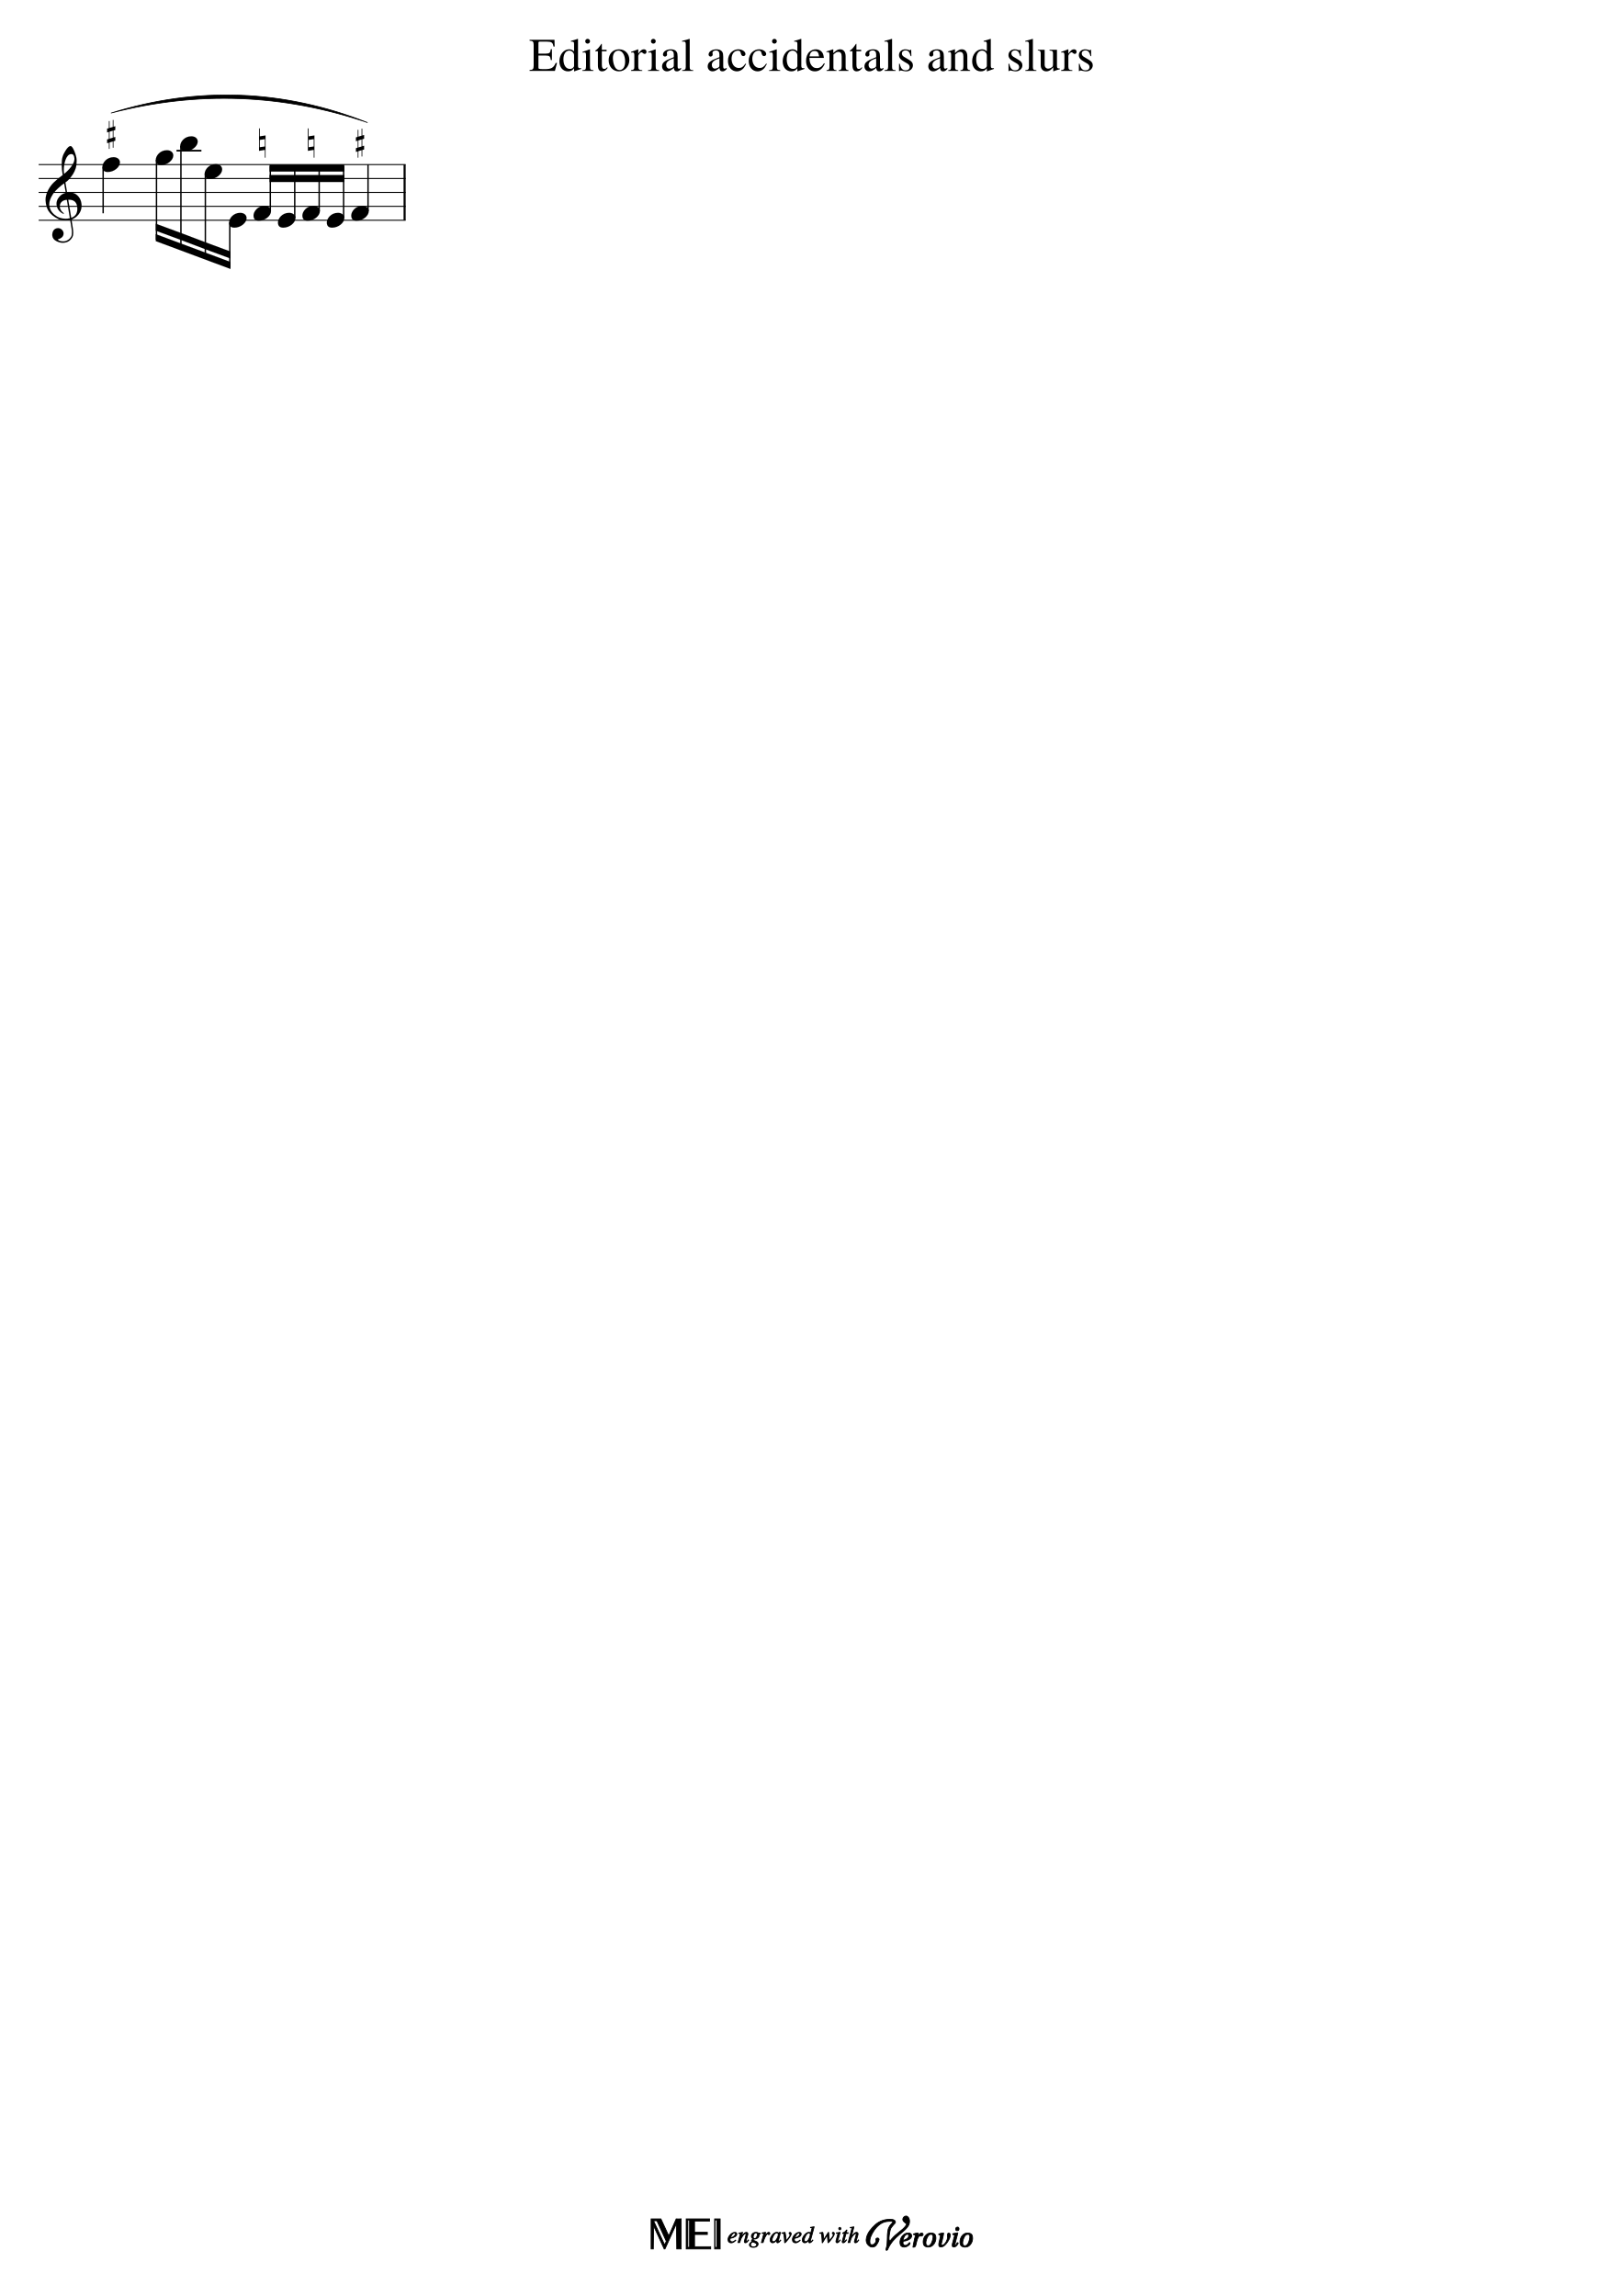
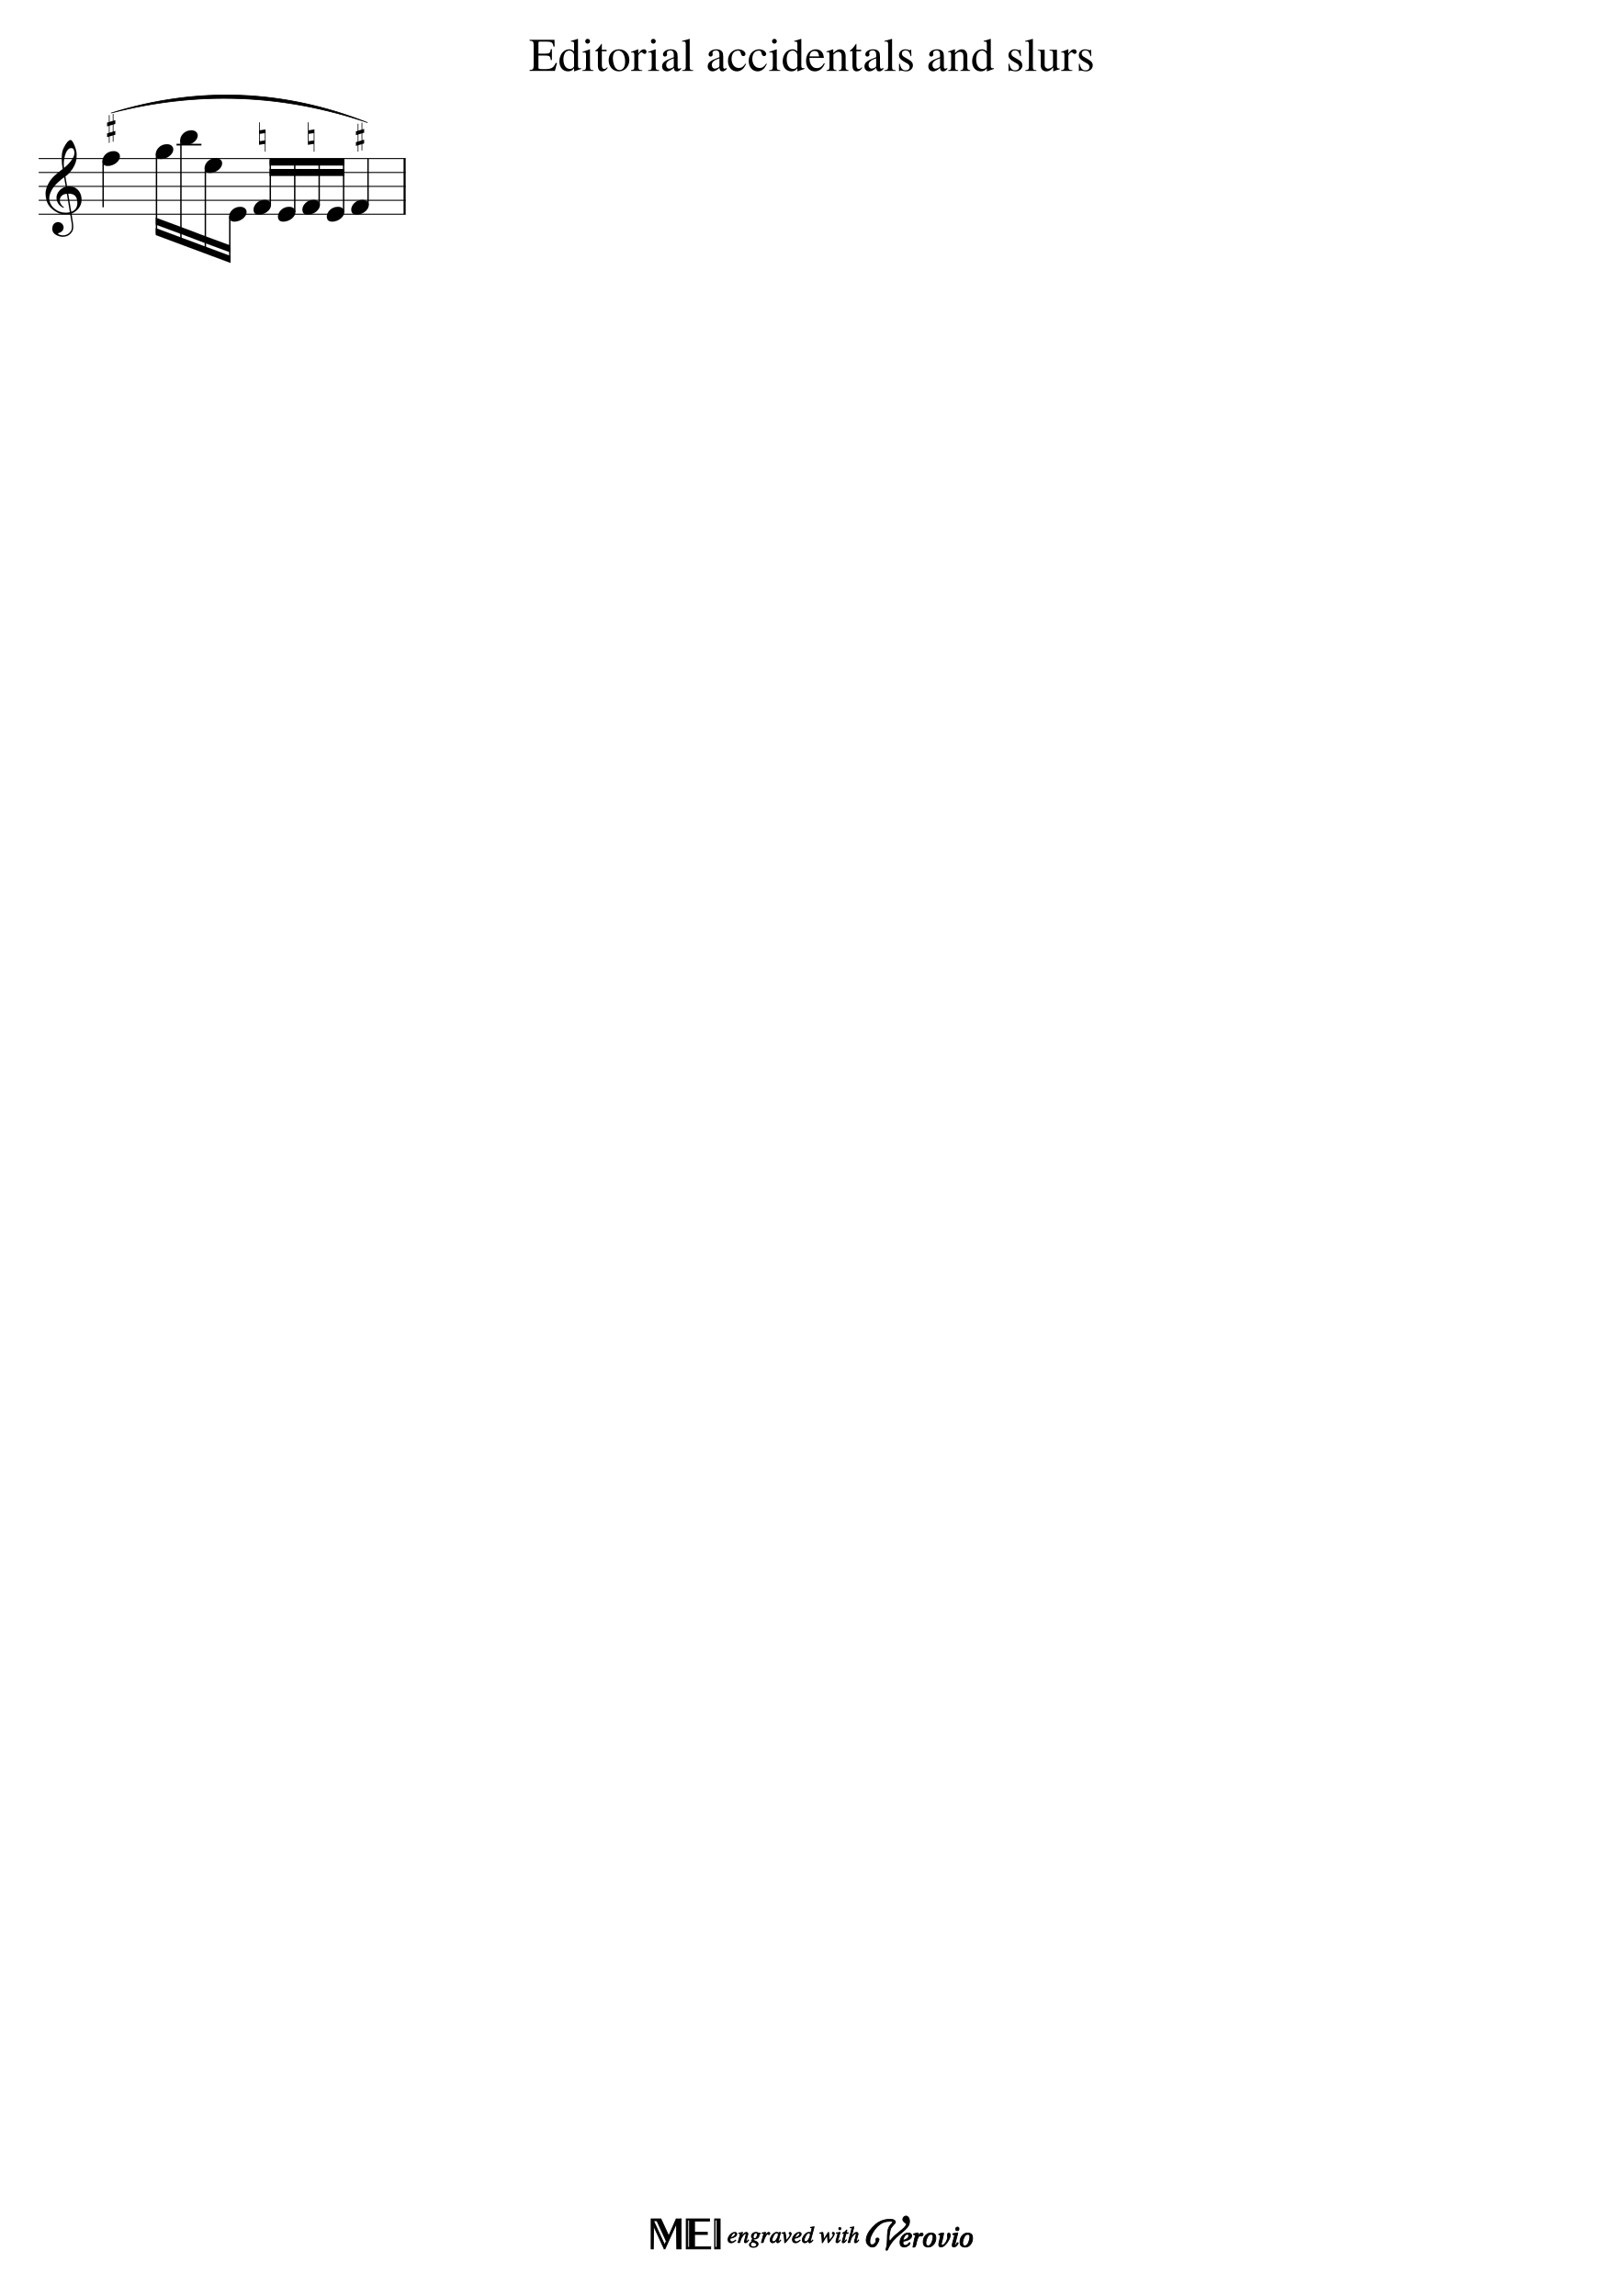
<svg xmlns="http://www.w3.org/2000/svg" xmlns:xlink="http://www.w3.org/1999/xlink" width="2100px" height="2970px" version="1.1" overflow="visible" id="docid">
  <defs>
    <g id="E050-docid">
      <path transform="scale(1,-1)" d="M441 -245c-23 -4 -48 -6 -76 -6c-59 0 -102 7 -130 20c-88 42 -150 93 -187 154c-26 44 -43 103 -48 176c0 6 -1 13 -1 19c0 54 15 111 45 170c29 57 65 106 110 148s96 85 153 127c-3 16 -8 46 -13 92c-4 43 -5 73 -5 89c0 117 16 172 69 257c34 54 64 82 89 82 c21 0 43 -30 69 -92s39 -115 41 -159v-15c0 -109 -21 -162 -67 -241c-13 -20 -63 -90 -98 -118c-13 -9 -25 -19 -37 -29l31 -181c8 1 18 2 28 2c58 0 102 -12 133 -35c59 -43 92 -104 98 -184c1 -7 1 -15 1 -22c0 -123 -87 -209 -181 -248c8 -57 17 -110 25 -162 c5 -31 6 -58 6 -80c0 -30 -5 -53 -14 -70c-35 -64 -88 -99 -158 -103c-5 0 -11 -1 -16 -1c-37 0 -72 10 -108 27c-50 24 -77 59 -80 105v11c0 29 7 55 20 76c18 28 45 42 79 44h6c49 0 93 -42 97 -87v-9c0 -51 -34 -86 -105 -106c17 -24 51 -36 102 -36c62 0 116 43 140 85 c9 16 13 41 13 74c0 20 -1 42 -5 67c-8 53 -18 106 -26 159zM461 939c-95 0 -135 -175 -135 -286c0 -24 2 -48 5 -71c50 39 92 82 127 128c40 53 60 100 60 140v8c-4 53 -22 81 -55 81h-2zM406 119l54 -326c73 25 110 78 110 161c0 7 0 15 -1 23c-7 95 -57 142 -151 142h-12 zM382 117c-72 -2 -128 -47 -128 -120v-7c2 -46 43 -99 75 -115c-3 -2 -7 -5 -10 -10c-70 33 -116 88 -123 172v11c0 68 44 126 88 159c23 17 49 29 78 36l-29 170c-21 -13 -52 -37 -92 -73c-50 -44 -86 -84 -109 -119c-45 -69 -67 -130 -67 -182v-13c5 -68 35 -127 93 -176 s125 -73 203 -73c25 0 50 3 75 9c-19 111 -36 221 -54 331z" />
    </g>
    <g id="E0A4-docid">
      <path transform="scale(1,-1)" d="M0 -39c0 68 73 172 200 172c66 0 114 -37 114 -95c0 -84 -106 -171 -218 -171c-64 0 -96 30 -96 94z" />
    </g>
    <g id="E262-docid">
      <path transform="scale(1,-1)" d="M136 186v169h17v-164l44 14v-91l-44 -14v-165l44 12v-91l-44 -13v-155h-17v150l-76 -22v-155h-17v149l-43 -13v90l43 14v167l-43 -14v92l43 13v169h17v-163zM60 73v-167l76 22v168z" />
    </g>
    <g id="E261-docid">
      <path transform="scale(1,-1)" d="M0 -188v539h18v-191l139 22v-533h-17v186zM18 -100l122 17v176l-122 -19v-174z" />
    </g>
  </defs>
  <style type="text/css">#docid g.ending, #docid g.fing, #docid g.reh, #docid g.tempo {font-weight:bold;}#docid g.dir, #docid g.dynam, #docid g.mNum {font-style:italic;}#docid g.label {font-weight:normal;}#docid ellipse, #docid path, #docid polygon, #docid polyline, #docid rect {stroke:currentColor}</style>
  <svg class="definition-scale" color="black" font-family="Times, serif" viewBox="0 0 21000 29700">
    <g class="page-margin" transform="translate(500, 500)">
      <g id="iJ6YNS9" class="mdiv pageMilestone" />
      <g id="j6ERYJ7" class="score pageMilestone" />
      <g id="s3F7EDX" class="system">
        <g id="v64XHJ0" class="section systemMilestone" />
        <g id="m1HYDLDV" class="measure">
          <g id="n1V987CS" class="staff">
-             <path d="M0 1629 L4746 1629" stroke-width="13" />
-             <path d="M0 1809 L4746 1809" stroke-width="13" />
-             <path d="M0 1989 L4746 1989" stroke-width="13" />
-             <path d="M0 2169 L4746 2169" stroke-width="13" />
-             <path d="M0 2349 L4746 2349" stroke-width="13" />
+             <path d="M0 1551 L4746 1551" stroke-width="13" />
+             <path d="M0 1731 L4746 1731" stroke-width="13" />
+             <path d="M0 1911 L4746 1911" stroke-width="13" />
+             <path d="M0 2091 L4746 2091" stroke-width="13" />
+             <path d="M0 2271 L4746 2271" stroke-width="13" />
            <g id="yHMFBVT" class="clef">
-               <use xlink:href="#E050-docid" transform="translate(90, 2169) scale(0.72, 0.72)" />
+               <use xlink:href="#E050-docid" transform="translate(90, 2091) scale(0.72, 0.72)" />
            </g>
            <g id="a1DJXWH9" class="keySig" />
            <g class="ledgerLines above">
-               <path d="M1783 1449 L2105 1449" stroke-width="22" />
+               <path d="M1783 1371 L2105 1371" stroke-width="22" />
            </g>
            <g id="o1RTEB7A" class="layer">
              <g id="n1phmrc7" class="note">
                <g class="notehead">
-                   <use xlink:href="#E0A4-docid" transform="translate(825, 1629) scale(0.72, 0.72)" />
+                   <use xlink:href="#E0A4-docid" transform="translate(825, 1551) scale(0.72, 0.72)" />
                </g>
                <g id="l1I7OPR1" class="stem">
-                   <path d="M834 1657 L834 2259" stroke-width="18" />
+                   <path d="M834 1579 L834 2181" stroke-width="18" />
                </g>
                <g id="qMAVTA3" class="accid">
-                   <use xlink:href="#E262-docid" transform="translate(885, 1243) scale(0.54, 0.54)" />
+                   <use xlink:href="#E262-docid" transform="translate(885, 1165) scale(0.54, 0.54)" />
                </g>
              </g>
              <g id="r1PB2UON" class="beam">
-                 <polygon points="1515,2619 2481,2979 2481,2889 1515,2529" />
-                 <polygon points="1515,2484 1840,2604 1840,2514 1515,2394" />
-                 <polygon points="1840,2604 2156,2724 2156,2634 1840,2514" />
-                 <polygon points="2156,2724 2481,2844 2481,2754 2156,2634" />
+                 <polygon points="1515,2541 2481,2901 2481,2811 1515,2451" />
+                 <polygon points="1515,2406 1840,2526 1840,2436 1515,2316" />
+                 <polygon points="1840,2526 2156,2646 2156,2556 1840,2436" />
+                 <polygon points="2156,2646 2481,2766 2481,2676 2156,2556" />
                <g id="s1PQPUF4" class="note">
                  <g class="notehead">
-                     <use xlink:href="#E0A4-docid" transform="translate(1515, 1539) scale(0.72, 0.72)" />
+                     <use xlink:href="#E0A4-docid" transform="translate(1515, 1461) scale(0.72, 0.72)" />
                  </g>
                  <g id="m81K135" class="stem">
-                     <path d="M1524 1567 L1524 2601" stroke-width="18" />
+                     <path d="M1524 1489 L1524 2523" stroke-width="18" />
                  </g>
                </g>
                <g id="t17CCI2Q" class="note">
                  <g class="notehead">
-                     <use xlink:href="#E0A4-docid" transform="translate(1831, 1359) scale(0.72, 0.72)" />
+                     <use xlink:href="#E0A4-docid" transform="translate(1831, 1281) scale(0.72, 0.72)" />
                  </g>
                  <g id="n2N7U24" class="stem">
-                     <path d="M1840 1387 L1840 2721" stroke-width="18" />
+                     <path d="M1840 1309 L1840 2643" stroke-width="18" />
                  </g>
                </g>
                <g id="u14YPAFV" class="note">
                  <g class="notehead">
-                     <use xlink:href="#E0A4-docid" transform="translate(2147, 1719) scale(0.72, 0.72)" />
+                     <use xlink:href="#E0A4-docid" transform="translate(2147, 1641) scale(0.72, 0.72)" />
                  </g>
                  <g id="o1FK4NGH" class="stem">
-                     <path d="M2156 1747 L2156 2841" stroke-width="18" />
+                     <path d="M2156 1669 L2156 2763" stroke-width="18" />
                  </g>
                </g>
                <g id="v1G2UCBM" class="note">
                  <g class="notehead">
-                     <use xlink:href="#E0A4-docid" transform="translate(2463, 2349) scale(0.72, 0.72)" />
+                     <use xlink:href="#E0A4-docid" transform="translate(2463, 2271) scale(0.72, 0.72)" />
                  </g>
                  <g id="p1AX0ZDE" class="stem">
-                     <path d="M2472 2377 L2472 2961" stroke-width="18" />
+                     <path d="M2472 2299 L2472 2883" stroke-width="18" />
                  </g>
                </g>
              </g>
              <g id="w1I5DK26" class="beam">
-                 <polygon points="2987,1629 3953,1629 3953,1719 2987,1719" />
-                 <polygon points="2987,1764 3312,1764 3312,1854 2987,1854" />
-                 <polygon points="3312,1764 3628,1764 3628,1854 3312,1854" />
-                 <polygon points="3628,1764 3953,1764 3953,1854 3628,1854" />
+                 <polygon points="2987,1551 3953,1551 3953,1641 2987,1641" />
+                 <polygon points="2987,1686 3312,1686 3312,1776 2987,1776" />
+                 <polygon points="3312,1686 3628,1686 3628,1776 3312,1776" />
+                 <polygon points="3628,1686 3953,1686 3953,1776 3628,1776" />
                <g id="xQSQG56" class="note">
                  <g class="notehead">
-                     <use xlink:href="#E0A4-docid" transform="translate(2779, 2259) scale(0.72, 0.72)" />
+                     <use xlink:href="#E0A4-docid" transform="translate(2779, 2181) scale(0.72, 0.72)" />
                  </g>
                  <g id="qI1DT7K" class="stem">
-                     <path d="M2996 2231 L2996 1647" stroke-width="18" />
+                     <path d="M2996 2153 L2996 1569" stroke-width="18" />
                  </g>
                  <g id="y16753K6" class="accid">
-                     <use xlink:href="#E261-docid" transform="translate(2850, 1350) scale(0.54, 0.54)" />
+                     <use xlink:href="#E261-docid" transform="translate(2850, 1272) scale(0.54, 0.54)" />
                  </g>
                </g>
                <g id="z1XZBIJA" class="note">
                  <g class="notehead">
-                     <use xlink:href="#E0A4-docid" transform="translate(3095, 2349) scale(0.72, 0.72)" />
+                     <use xlink:href="#E0A4-docid" transform="translate(3095, 2271) scale(0.72, 0.72)" />
                  </g>
                  <g id="rJ8GLXL" class="stem">
-                     <path d="M3312 2321 L3312 1647" stroke-width="18" />
+                     <path d="M3312 2243 L3312 1569" stroke-width="18" />
                  </g>
                </g>
                <g id="a12WP67W" class="note">
                  <g class="notehead">
-                     <use xlink:href="#E0A4-docid" transform="translate(3411, 2259) scale(0.72, 0.72)" />
+                     <use xlink:href="#E0A4-docid" transform="translate(3411, 2181) scale(0.72, 0.72)" />
                  </g>
                  <g id="s1HUMGE0" class="stem">
-                     <path d="M3628 2231 L3628 1647" stroke-width="18" />
+                     <path d="M3628 2153 L3628 1569" stroke-width="18" />
                  </g>
                  <g id="b4Y5DFV" class="accid">
-                     <use xlink:href="#E261-docid" transform="translate(3482, 1350) scale(0.54, 0.54)" />
+                     <use xlink:href="#E261-docid" transform="translate(3482, 1272) scale(0.54, 0.54)" />
                  </g>
                </g>
                <g id="cNFAQML" class="note">
                  <g class="notehead">
-                     <use xlink:href="#E0A4-docid" transform="translate(3727, 2349) scale(0.72, 0.72)" />
+                     <use xlink:href="#E0A4-docid" transform="translate(3727, 2271) scale(0.72, 0.72)" />
                  </g>
                  <g id="t1YD0KSR" class="stem">
-                     <path d="M3944 2321 L3944 1647" stroke-width="18" />
+                     <path d="M3944 2243 L3944 1569" stroke-width="18" />
                  </g>
                </g>
              </g>
              <g id="ngmzq6m" class="note">
                <g class="notehead">
-                   <use xlink:href="#E0A4-docid" transform="translate(4043, 2259) scale(0.72, 0.72)" />
+                   <use xlink:href="#E0A4-docid" transform="translate(4043, 2181) scale(0.72, 0.72)" />
                </g>
                <g id="u1XWY667" class="stem">
-                   <path d="M4260 2231 L4260 1629" stroke-width="18" />
+                   <path d="M4260 2153 L4260 1551" stroke-width="18" />
                </g>
                <g id="e36A7UB" class="accid">
-                   <use xlink:href="#E262-docid" transform="translate(4103, 1356) scale(0.54, 0.54)" />
+                   <use xlink:href="#E262-docid" transform="translate(4103, 1278) scale(0.54, 0.54)" />
                </g>
              </g>
            </g>
          </g>
          <g id="fW4SW7P" class="slur">
            <path d="M938,962 C2049,614 3164,655 4251,1085 C3152,713 2057,674 938,962" stroke-width="9" stroke-linecap="round" stroke-linejoin="round" />
          </g>
          <g id="l1VZ8WIS" class="barLine">
-             <path d="M4733 1629 L4733 2349" stroke-width="27" />
+             <path d="M4733 1551 L4733 2271" stroke-width="27" />
          </g>
        </g>
        <g id="p6KLLMO" class="systemMilestoneEnd v64XHJ0" />
      </g>
      <g id="q4CA8UL" class="pageMilestoneEnd j6ERYJ7" />
      <g id="r10DL3CR" class="pageMilestoneEnd iJ6YNS9" />
      <g id="yAUW6TF" class="pgHead autogenerated">
        <text font-size="0px">
          <tspan id="z14DBQNG" class="rend" x="10000" y="417" text-anchor="middle">
            <tspan id="a1QJ4FU1" class="rend">
              <tspan id="b1XSZE2H" class="text">
                <tspan font-size="607px">Editorial accidentals and slurs</tspan>
              </tspan>
            </tspan>
          </tspan>
        </text>
      </g>
      <g id="s1IC15RP" class="pgFoot autogenerated">
        <g id="tBZ62SV" class="fig">
          <g class="svg" transform="translate(7750, 28099) scale(10, 10)">
            <g>
              <path fill="#000000" d="M 17.113,49.265 V 10.368 h 12.697 c 3.289,7.337 6.713,14.61 10.127,21.889 3.42,-7.485 6.256,-14.205 9.589,-21.91 2.436,0.104 4.317,0.085 6.484,-0.058 V 49.264 H 50.274 C 50.145,38.356 50.016,27.448 49.887,16.54 45.003,27.315 39.967,38.434 35.084,49.209 34.679,49.344 34.427,49.136 34.022,49.271 29.466,39.331 24.91,29.391 20.354,19.451 20.224,29.389 20.095,39.327 19.965,49.264 H 17.113 Z M 36.754,39.325 C 32.721,30.513 28.688,21.701 24.655,12.889 22.531,12.751 22.657,12.71 20.714,12.814 v 0.966 c 4.613,9.998 9.609,20.749 13.873,30.082 0.722,-1.513 1.445,-3.025 2.167,-4.538 z m 25.738,9.94 c 0,-12.966 0,-25.931 0,-38.897 10.084,0 20.169,0 30.253,0 0,0.96 0,1.921 0,2.881 -6.483,0 -12.966,0 -19.448,0 0,4.802 0,9.604 0,14.406 5.522,0 11.045,0 16.567,0 0,0.96 0,1.921 0,2.881 -5.522,0 -11.045,0 -16.567,0 0,5.282 0,10.565 0,15.847 6.963,0 13.926,0 20.889,0 0,0.96 0,1.921 0,2.881 -10.565,0 -21.129,0 -31.694,0 z m 4.322,-2.161 c 0,-11.765 0,-23.53 0,-35.295 -0.72,0 -1.441,0 -2.161,0 0,11.765 0,23.53 0,35.295 0.72,0 1.441,0 2.161,0 z m 32.414,2.161 c 0,-12.966 0,-25.931 0,-38.897 2.401,0 4.802,0 7.203,0 0,12.966 0,25.931 0,38.897 -2.401,0 -4.802,0 -7.203,0 z m 2.881,-2.161 c 0,-11.765 0,-23.53 0,-35.295 -0.72,0 -1.441,0 -2.161,0 0,11.765 0,23.53 0,35.295 0.72,0 1.441,0 2.161,0 z" />
              <path fill="#000000" d="m 346.3,6.7 c -3.1,0.5 -4.9,4.4 -2.7,6.8 1.2,1.4 2.7,2.4 4.1,3.5 -2.4,5.3 -7.7,8.3 -11.9,12.1 -3.7,2.8 -7,6.2 -9.7,9.9 -2.2,-0.8 -0.915,-7.719 -0.627,-9.5 0.288,-1.781 0.727,-6.4 2.927,-8.7 1.3,-1.9 3,-3.5 4.5,-5.2 1.2,-3.4 -3.2,-4.9 -5.8,-4.6 -7.3,-0.5 -14.6,2 -20,6.8 -5,4.6 -10,10.1 -11.5,17 -0.9,3.5 -0.2,7.5 2.8,9.9 2.5,2.8 7.4,2.9 9.8,-0.2 1.7,-2.3 3.2,-4.8 3.8,-7.6 -0.1,-2.6 -4.4,-2.3 -4.3,0.2 1.2,2.4 -0.9,4.7 -2.7,6.2 -1.7,0.9 -4.7,0.7 -4.8,-1.7 -1,-5.8 2.1,-11.3 5.2,-16.1 4,-5.8 9.8,-11.2 17.2,-11.8 1.6,0 8.1,-1.2 6.8,1.4 -2.8,2.8 -5.6,6.1 -6,10.3 -1.6,7.7 0.1,15.7 -2.3,23.2 -1.1,3.9 2,2.6 2.5,0.2 3.3,-7.4 8.9,-13.4 15.1,-18.5 4.2,-3.9 9.5,-7.1 11.9,-12.6 1.3,-3.6 1.2,-9 -2.7,-10.9 -0.504,-0.177 -1.07,-0.165 -1.6,-0.1 z m 66,14.5 c -2,0.8 -1.8,4.9 0.8,4.4 3.4,0.4 2.9,-6.2 -0.8,-4.4 z m 0.6,7.3 c -1.3,0.5 -7.6,0.5 -5.4,2.2 4,-0.3 0.7,4.5 0.6,6.7 -0.4,2.9 -2.4,5.9 -1.2,8.8 2.7,1.7 5.6,-0.8 6.8,-3.2 1.6,-1.4 -0.5,-3 -1.2,-0.9 -0.4,0.8 -2.4,3.5 -2.6,1.8 1.1,-5 2.7,-9.9 3.9,-14.9 l -0.1,-0.5 h -0.9 z m -65.1,0.2 c -6.5,1.6 -10.5,9.5 -8.2,15.7 2.1,3.4 7.4,2.9 10.1,0.4 2,-0.2 3.6,-5.3 1,-3.4 -1.4,2 -4,4.2 -6.5,2.8 -2.2,-1.9 -1.9,-5.7 1.7,-5.3 3.1,-0.9 6.9,-2.1 8.1,-5.5 0.9,-2.7 -1.6,-5.2 -4.3,-4.8 h -1.1 -0.7 z m 13.6,0 c -2.2,0 -8.5,1.8 -2.9,2.3 0.9,1.9 -1,4.9 -1.1,7.2 -0.5,2.9 -1.4,5.7 -1.7,8.7 3.7,0.7 3.8,-2.6 4.4,-5.3 0.9,-3.3 1.6,-7 4.1,-9.5 2.4,1.6 6.8,-0.7 3.7,-3.4 -2.9,-0.5 -4.8,2.4 -6.2,4.3 0,-1.2 2.4,-5 -0.2,-4.3 z m 15.8,0 c -6.4,1.3 -9.6,9.1 -7.7,14.9 1.9,4 7.7,3.9 11,1.7 4.1,-3 6,-8.9 4.4,-13.7 -1.3,-3 -4.8,-3.2 -7.6,-3 z m 17,0 c -2.3,0 -8.8,1.9 -3,2.4 0.4,2.5 -1,5.7 -1.4,8.4 -0.7,2.4 -1.8,7.5 2.1,7.2 3.8,-0.1 6.5,-3.5 8.5,-6.3 2,-3.2 4.5,-7 3.3,-10.9 -3.7,-3 -3.6,2.6 -3.1,5.1 -0.7,3.8 -2.7,7.9 -6.2,9.8 -3.6,0.6 -1,-4.3 -0.8,-6.1 0.6,-3.2 1.6,-6.3 1.9,-9.5 h -1.1 z m 30.6,0 c -6.3,1.2 -9.5,8.9 -7.8,14.7 1.5,4 7.2,4.2 10.5,2.4 4.6,-2.8 6.6,-9.3 4.8,-14.3 -1.4,-2.8 -4.8,-3 -7.5,-2.8 z m -75.4,1.7 c 2.1,1.5 0.2,4.7 -1.6,5.7 -1.1,0.4 -5.5,3.4 -4.6,0.7 0.8,-2.7 2.2,-6.2 5.3,-6.6 l 0.9,0.1 z m 30.8,0 c 2.6,1.5 1.3,5.2 0.8,7.6 -0.8,2.7 -1.9,5.9 -4.7,7.1 -5.1,0.8 -4,-5.8 -2.8,-8.8 1,-2.8 3,-6.8 6.7,-5.8 z m 47.1,-0.1 c 2.9,0.7 2,4.7 1.5,6.8 -0.7,3 -1.8,6.7 -5,8 -4.7,0.8 -4,-5.1 -3,-7.9 0.9,-3 2.7,-7.3 6.5,-6.8 z" />
              <g>
                <path d="m 116.566,37.118 q 0,-3.252 2.93,-6.299 2.9,-3.047 5.991,-3.047 1.143,0 1.816,0.527 0.674,0.527 0.674,1.567 0,2.109 -2.476,3.618 -2.461,1.494 -5.186,1.831 l -0.835,0.103 q -0.19,0.601 -0.264,0.967 -0.073,0.352 -0.073,0.894 0,1.289 0.835,2.007 0.85,0.718 2.007,0.718 1.099,0 2.329,-0.732 0.703,-0.425 2.036,-1.523 l 0.381,0.337 q -0.659,0.835 -1.89,1.714 -2.183,1.567 -4.38,1.567 -1.553,0 -2.725,-1.099 -1.172,-1.099 -1.172,-3.149 z m 3.12,-2.358 q 2.798,-0.41 4.556,-1.963 Q 126,31.229 126,29.691 q 0,-0.557 -0.264,-0.879 -0.264,-0.337 -0.776,-0.337 -0.952,0 -1.875,0.82 -0.908,0.806 -1.641,1.831 -0.776,1.201 -1.23,2.3 -0.249,0.586 -0.527,1.333 z" />
                <path d="m 129.472,41 2.534,-9.053 q 0.322,-1.143 0.366,-1.377 0.059,-0.249 0.059,-0.527 0,-0.425 -0.249,-0.659 -0.234,-0.249 -0.938,-0.249 -0.176,0 -0.352,0.029 -0.161,0.015 -0.366,0.044 v -0.498 q 0.952,-0.146 1.348,-0.22 0.41,-0.073 0.879,-0.176 l 2.622,-0.571 q 0.088,0.059 0.117,0.132 l -1.948,6.299 q 1.787,-2.739 2.988,-4.072 2.109,-2.358 3.779,-2.358 0.645,0 1.113,0.249 0.894,0.483 0.894,1.743 0,0.352 -0.073,0.732 -0.073,0.381 -0.19,0.82 l -1.919,7.017 q -0.059,0.22 -0.132,0.542 -0.073,0.308 -0.073,0.439 0,0.22 0.103,0.396 0.103,0.176 0.337,0.176 0.381,0 0.879,-0.439 0.498,-0.454 1.626,-1.919 l 0.425,0.381 q -1.201,1.626 -1.904,2.285 -1.201,1.157 -2.3,1.157 -0.498,0 -0.967,-0.322 -0.454,-0.337 -0.454,-1.201 0,-0.249 0.029,-0.527 0.044,-0.278 0.103,-0.483 l 1.846,-7.119 q 0.146,-0.586 0.19,-0.952 0.059,-0.381 0.059,-0.542 0,-0.352 -0.176,-0.601 -0.161,-0.264 -0.586,-0.264 -1.099,0 -2.769,1.992 -0.981,1.187 -1.992,2.827 -0.776,1.274 -1.23,2.49 Q 132.709,37.821 131.742,41 Z" />
                <path d="m 149.13,33.5 q 0,0.908 0.278,1.45 0.469,0.894 1.685,0.894 1.318,0 2.344,-1.67 1.04,-1.685 1.04,-3.706 0,-0.967 -0.425,-1.509 -0.425,-0.557 -1.274,-0.557 -1.641,0 -2.651,1.743 -0.996,1.743 -0.996,3.354 z m 0.513,13.066 q 1.743,0 2.886,-0.835 1.157,-0.835 1.157,-1.992 0,-0.879 -0.601,-1.479 -0.322,-0.322 -1.04,-0.688 -0.601,-0.293 -2.036,-0.835 -1.421,-0.557 -1.641,-0.557 -0.381,0 -1.479,1.011 -1.099,1.025 -1.099,2.314 0,1.948 1.685,2.681 0.879,0.381 2.168,0.381 z m -5.479,-2.681 q 0,-1.099 0.835,-2.095 0.85,-0.981 2.681,-1.963 -0.366,-0.234 -0.601,-0.483 -0.234,-0.264 -0.234,-0.688 0,-0.601 0.835,-1.377 0.469,-0.439 1.523,-1.157 -0.938,-0.352 -1.611,-0.996 -0.82,-0.864 -0.82,-2.241 0,-2.212 1.729,-3.677 1.729,-1.465 4.277,-1.465 1.333,0 2.256,0.425 0.923,0.41 1.084,0.688 h 1.978 v 1.172 h -1.494 q 0.088,0.322 0.132,0.586 0.044,0.264 0.044,0.747 0,2.373 -1.846,3.735 -1.831,1.362 -3.955,1.362 -0.22,0 -0.41,-0.015 -0.19,-0.029 -0.469,-0.088 -0.22,0 -0.601,0.425 -0.396,0.425 -0.396,0.762 0,0.498 3.223,1.699 3.208,1.216 3.208,3.56 0,1.758 -1.611,3.076 -1.611,1.333 -4.863,1.333 -2.256,0 -3.574,-0.967 -1.318,-0.967 -1.318,-2.358 z" />
                <path d="m 165.038,27.67 q 0.132,0 0.176,0.088 0.059,0.073 0.059,0.176 -0.015,0.146 -0.029,0.22 l -1.465,5.669 0.322,-0.63 q 1.055,-2.065 2.461,-3.765 1.421,-1.714 2.695,-1.714 0.688,0 1.055,0.454 0.381,0.454 0.381,1.04 0,0.659 -0.381,1.099 -0.366,0.425 -1.025,0.425 -0.454,0 -0.688,-0.176 -0.234,-0.176 -0.366,-0.41 l -0.176,-0.322 q -0.059,-0.088 -0.146,-0.132 -0.073,-0.059 -0.19,-0.059 -0.571,0 -1.655,1.597 -1.069,1.597 -1.919,3.457 -0.513,1.128 -1.143,2.988 Q 162.606,38.847 161.947,41 h -2.256 l 2.432,-8.818 q 0.205,-0.762 0.322,-1.362 0.132,-0.601 0.132,-0.981 0,-0.439 -0.22,-0.674 -0.22,-0.234 -0.762,-0.234 -0.176,0 -0.439,0.029 -0.264,0.029 -0.63,0.073 v -0.483 l 0.586,-0.117 q 1.143,-0.234 2.49,-0.498 1.362,-0.264 1.436,-0.264 z" />
                <path d="m 181.518,30.424 q 0,-1.055 -0.483,-1.553 -0.483,-0.498 -1.172,-0.498 -2.388,0 -4.438,3.662 -1.802,3.223 -1.802,5.552 0,1.172 0.498,1.714 0.513,0.527 1.26,0.527 2.212,0 4.263,-3.56 1.875,-3.237 1.875,-5.845 z m -1.831,-2.71 q 1.157,0 1.787,0.601 0.337,0.322 0.527,0.85 l 0.073,0.205 0.322,-1.113 q 0.059,-0.19 0.103,-0.249 0.044,-0.073 0.205,-0.088 l 1.655,-0.19 q 0.132,0 0.146,0.059 0.029,0.044 0,0.176 -0.059,0.19 -0.088,0.308 -0.029,0.103 -0.088,0.308 l -1.348,5.244 q -0.439,1.714 -0.747,2.959 -0.542,2.256 -0.542,2.578 0,0.205 0.103,0.308 0.117,0.088 0.278,0.088 0.132,0 0.278,-0.088 0.161,-0.088 0.381,-0.264 l 0.249,-0.205 q 0.117,-0.103 0.264,-0.234 0.146,-0.146 0.352,-0.352 l 0.908,-0.938 0.352,0.308 q -1.523,1.948 -2.446,2.651 -0.923,0.688 -1.758,0.688 -0.542,0 -0.85,-0.381 -0.293,-0.381 -0.293,-0.952 0,-0.527 0.19,-1.509 0.205,-0.996 0.396,-1.67 -0.264,0.439 -0.894,1.289 -0.615,0.835 -1.523,1.626 -1.069,0.952 -2.051,1.348 -0.762,0.264 -1.465,0.264 -1.187,0 -2.153,-0.967 -0.967,-0.981 -0.967,-2.769 0,-3.076 2.754,-6.416 2.842,-3.472 5.889,-3.472 z" />
                <path d="m 196.664,27.772 q 0.82,0 1.26,0.586 0.439,0.586 0.439,1.333 0,1.978 -3.911,6.929 -3.706,4.702 -4.438,4.702 -0.22,0 -0.293,-0.601 -0.044,-0.337 -0.044,-1.143 0,-0.981 -0.19,-3.325 -0.19,-2.344 -0.366,-3.472 -0.366,-2.476 -0.718,-3.193 -0.352,-0.718 -1.333,-0.718 -0.161,0 -0.381,0.015 -0.205,0.015 -0.483,0.044 v -0.381 q 0.439,-0.088 1.846,-0.396 1.406,-0.308 1.494,-0.337 l 0.483,-0.146 q 0.205,-0.059 0.322,0.234 0.117,0.278 0.293,1.055 0.557,2.549 0.835,5.024 0.176,1.538 0.352,4.556 l 0.483,-0.513 q 1.509,-1.597 3.018,-3.794 1.509,-2.197 1.509,-3.105 0,-0.454 -0.659,-1.084 -0.659,-0.645 -0.659,-1.172 0,-0.483 0.322,-0.791 0.337,-0.308 0.82,-0.308 z" />
                <path d="m 199.828,37.118 q 0,-3.252 2.93,-6.299 2.9,-3.047 5.991,-3.047 1.143,0 1.816,0.527 0.674,0.527 0.674,1.567 0,2.109 -2.476,3.618 -2.461,1.494 -5.186,1.831 l -0.835,0.103 q -0.19,0.601 -0.264,0.967 -0.073,0.352 -0.073,0.894 0,1.289 0.835,2.007 0.85,0.718 2.007,0.718 1.099,0 2.329,-0.732 0.703,-0.425 2.036,-1.523 l 0.381,0.337 q -0.659,0.835 -1.89,1.714 -2.183,1.567 -4.38,1.567 -1.553,0 -2.725,-1.099 -1.172,-1.099 -1.172,-3.149 z m 3.12,-2.358 q 2.798,-0.41 4.556,-1.963 1.758,-1.567 1.758,-3.105 0,-0.557 -0.264,-0.879 -0.264,-0.337 -0.776,-0.337 -0.952,0 -1.875,0.82 -0.908,0.806 -1.641,1.831 -0.776,1.201 -1.23,2.3 -0.249,0.586 -0.527,1.333 z" />
                <path d="m 215.238,37.602 q 0,0.894 0.41,1.567 0.41,0.659 1.392,0.659 2.095,0 4.028,-3.369 1.816,-3.164 1.816,-5.991 0,-0.894 -0.293,-1.479 -0.293,-0.586 -1.187,-0.586 -2.227,0 -4.307,3.604 -1.86,3.223 -1.86,5.596 z m 6.006,-9.888 q 1.157,0 1.641,0.557 0.278,0.322 0.439,1.099 l 1.67,-6.006 q 0.073,-0.249 0.088,-0.439 0.029,-0.205 0.029,-0.352 0,-0.571 -0.22,-0.718 -0.205,-0.146 -0.601,-0.146 -0.249,0 -0.469,0.015 -0.205,0.015 -0.557,0.044 v -0.483 q 1.655,-0.22 4.585,-0.762 l 0.132,0.146 -0.029,0.161 -2.812,10.532 -1.919,6.973 q -0.059,0.234 -0.103,0.439 -0.029,0.19 -0.029,0.352 0,0.396 0.19,0.513 0.205,0.117 0.352,0.117 0.425,0 1.201,-0.747 0.454,-0.454 1.245,-1.406 l 0.337,0.322 -0.205,0.308 q -0.542,0.806 -1.392,1.641 -1.509,1.479 -2.71,1.479 -0.396,0 -0.718,-0.176 -0.601,-0.352 -0.601,-1.26 0,-0.308 0.088,-0.981 0.088,-0.674 0.264,-1.465 -1.113,1.699 -2.446,2.783 -1.318,1.084 -2.886,1.084 -1.274,0 -2.227,-0.908 -0.952,-0.908 -0.952,-2.798 0,-3.193 2.93,-6.562 2.915,-3.354 5.684,-3.354 z" />
                <path d="m 254.13,29.53 q 0,1.23 -1.187,3.252 -0.659,1.128 -1.86,2.739 -1.23,1.655 -2.534,3.267 -2.065,2.549 -2.432,2.549 -0.161,0 -0.205,-0.132 -0.044,-0.132 -0.117,-0.894 l -0.864,-9.126 -6.079,9.961 q -0.044,0.088 -0.117,0.117 -0.059,0.029 -0.132,0.029 l -0.205,-0.044 -0.029,-0.132 -0.176,-3.618 q -0.059,-1.216 -0.176,-2.505 -0.103,-1.304 -0.205,-2.256 -0.308,-2.651 -0.659,-3.252 -0.337,-0.601 -1.26,-0.601 -0.176,0 -0.352,0.015 -0.176,0 -0.366,0.029 v -0.425 q 0.601,-0.103 1.143,-0.22 0.557,-0.117 1.216,-0.264 l 1.377,-0.352 q 0.498,0 1.011,4.175 0.278,2.285 0.498,5.2 l 5.757,-9.097 q 0.059,-0.117 0.146,-0.19 0.088,-0.088 0.205,-0.088 0.132,0 0.176,0.088 0.044,0.088 0.059,0.264 l 0.981,10.591 q 0.103,-0.132 1.626,-2.065 1.523,-1.948 1.597,-2.065 1.099,-1.582 1.465,-2.446 0.234,-0.557 0.234,-1.084 0,-0.205 -0.059,-0.381 -0.059,-0.19 -0.278,-0.396 L 251.874,29.75 q -0.19,-0.19 -0.337,-0.41 -0.132,-0.234 -0.132,-0.542 0,-0.366 0.249,-0.747 0.264,-0.381 0.938,-0.381 0.542,0 1.04,0.439 0.498,0.425 0.498,1.421 z" />
                <path d="m 261.176,24.521 q -0.601,0 -1.025,-0.469 -0.425,-0.469 -0.425,-1.128 0,-0.674 0.425,-1.143 0.425,-0.469 1.025,-0.469 0.601,0 1.025,0.469 0.439,0.469 0.439,1.143 0,0.674 -0.439,1.143 -0.425,0.454 -1.025,0.454 z m 0.352,3.208 q 0.088,0.044 0.073,0.117 l -2.959,10.459 q -0.205,0.835 -0.205,0.996 0,0.22 0.088,0.381 0.073,0.176 0.366,0.176 0.498,0 1.318,-0.864 0.483,-0.513 1.187,-1.465 l 0.381,0.322 -0.146,0.205 q -1.099,1.538 -1.816,2.212 -1.128,1.055 -2.197,1.055 -0.63,0 -1.055,-0.527 -0.41,-0.527 -0.41,-1.245 0,-0.425 0.059,-0.732 0.059,-0.322 0.22,-0.938 l 2.051,-7.529 q 0.044,-0.176 0.073,-0.322 0.029,-0.146 0.029,-0.293 0,-0.527 -0.396,-0.645 -0.381,-0.132 -1.523,-0.132 v -0.483 q 1.216,-0.146 1.743,-0.22 0.542,-0.088 1.084,-0.176 0.703,-0.117 1.333,-0.264 0.63,-0.146 0.703,-0.088 z" />
                <path d="m 264.179,40.033 q 0,-0.117 0.015,-0.264 0.015,-0.161 0.059,-0.322 l 2.754,-10.239 h -2.227 q 0,-0.396 0.059,-0.498 0.059,-0.103 0.293,-0.205 1.479,-0.63 2.285,-1.216 0.82,-0.586 2.227,-2.256 l 0.234,-0.278 q 0.044,-0.059 0.103,-0.088 0.073,-0.044 0.146,-0.044 0.146,0.029 0.205,0.059 0.044,0.103 0.044,0.19 0.015,0.073 0,0.161 l -0.835,3.193 h 2.388 l -0.176,0.981 h -2.49 l -2.637,9.858 q -0.073,0.264 0.044,0.513 0.117,0.234 0.396,0.234 0.381,0 1.069,-0.762 0.396,-0.41 1.333,-1.626 l 0.381,0.22 -0.205,0.308 q -1.26,1.89 -2.227,2.637 -0.952,0.732 -1.816,0.732 -0.747,0 -1.084,-0.396 -0.337,-0.396 -0.337,-0.894 z" />
                <path d="m 274.696,21.356 q 0.938,-0.132 1.509,-0.205 0.586,-0.088 1.011,-0.161 1.729,-0.337 1.86,-0.366 0.132,-0.029 0.205,-0.029 0.176,0.088 0.176,0.22 l -3.442,13.081 q 1.846,-2.725 3.018,-3.984 2.051,-2.168 3.765,-2.168 0.703,0 1.348,0.454 0.659,0.439 0.659,1.597 0,0.278 -0.073,0.718 -0.073,0.439 -0.176,0.776 l -1.978,7.017 q -0.088,0.293 -0.146,0.571 -0.059,0.264 -0.059,0.483 0,0.249 0.117,0.381 0.117,0.117 0.337,0.117 0.454,0 1.069,-0.63 0.381,-0.396 1.421,-1.729 l 0.381,0.352 q -1.025,1.523 -1.743,2.227 -1.274,1.245 -2.563,1.245 -0.586,0 -0.981,-0.366 -0.396,-0.366 -0.396,-1.055 0,-0.19 0.015,-0.352 0.029,-0.176 0.088,-0.381 l 2.256,-8.584 q 0.029,-0.117 0.044,-0.234 0.029,-0.132 0.029,-0.264 0,-0.366 -0.22,-0.571 -0.234,-0.205 -0.601,-0.205 -0.981,0 -2.476,1.582 -1.494,1.567 -2.52,3.208 -0.703,1.157 -1.069,2.183 Q 275.209,37.309 274.184,41 h -2.271 l 4.688,-17.769 q 0.044,-0.19 0.059,-0.322 0.015,-0.132 0.015,-0.249 0,-0.63 -0.41,-0.747 -0.41,-0.132 -1.567,-0.073 z" />
              </g>
            </g>
          </g>
        </g>
      </g>
    </g>
  </svg>
</svg>
